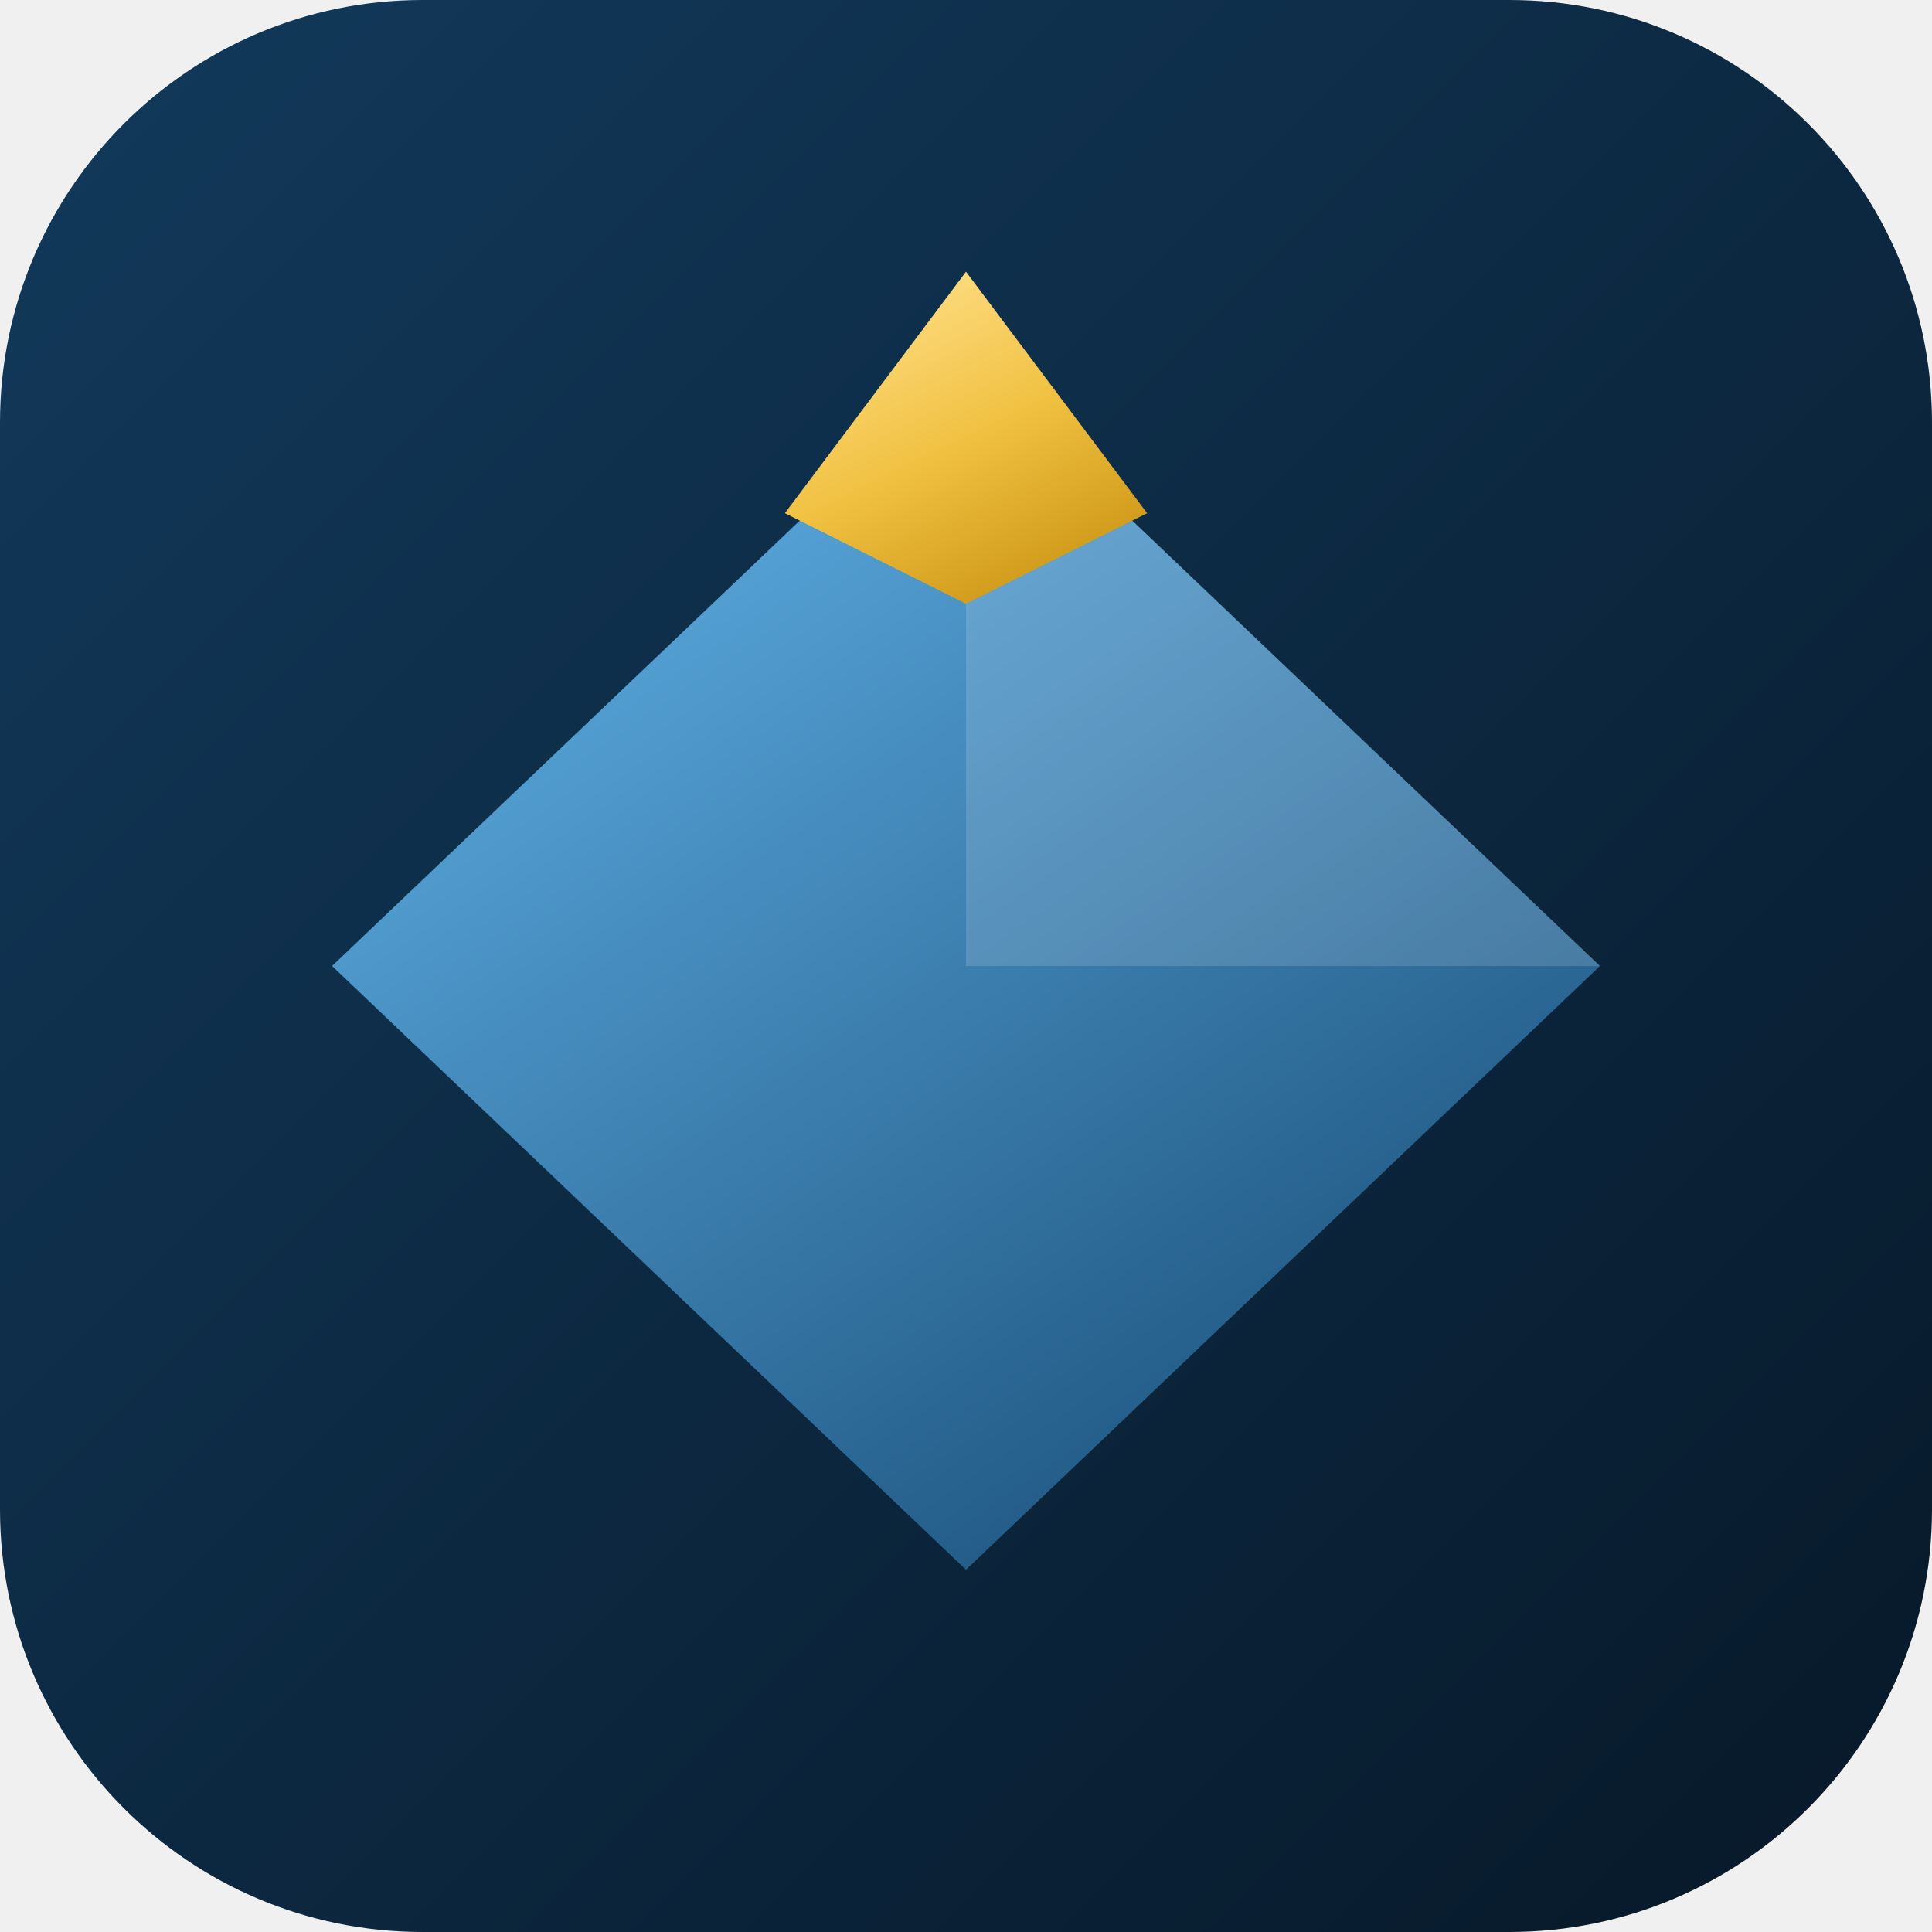
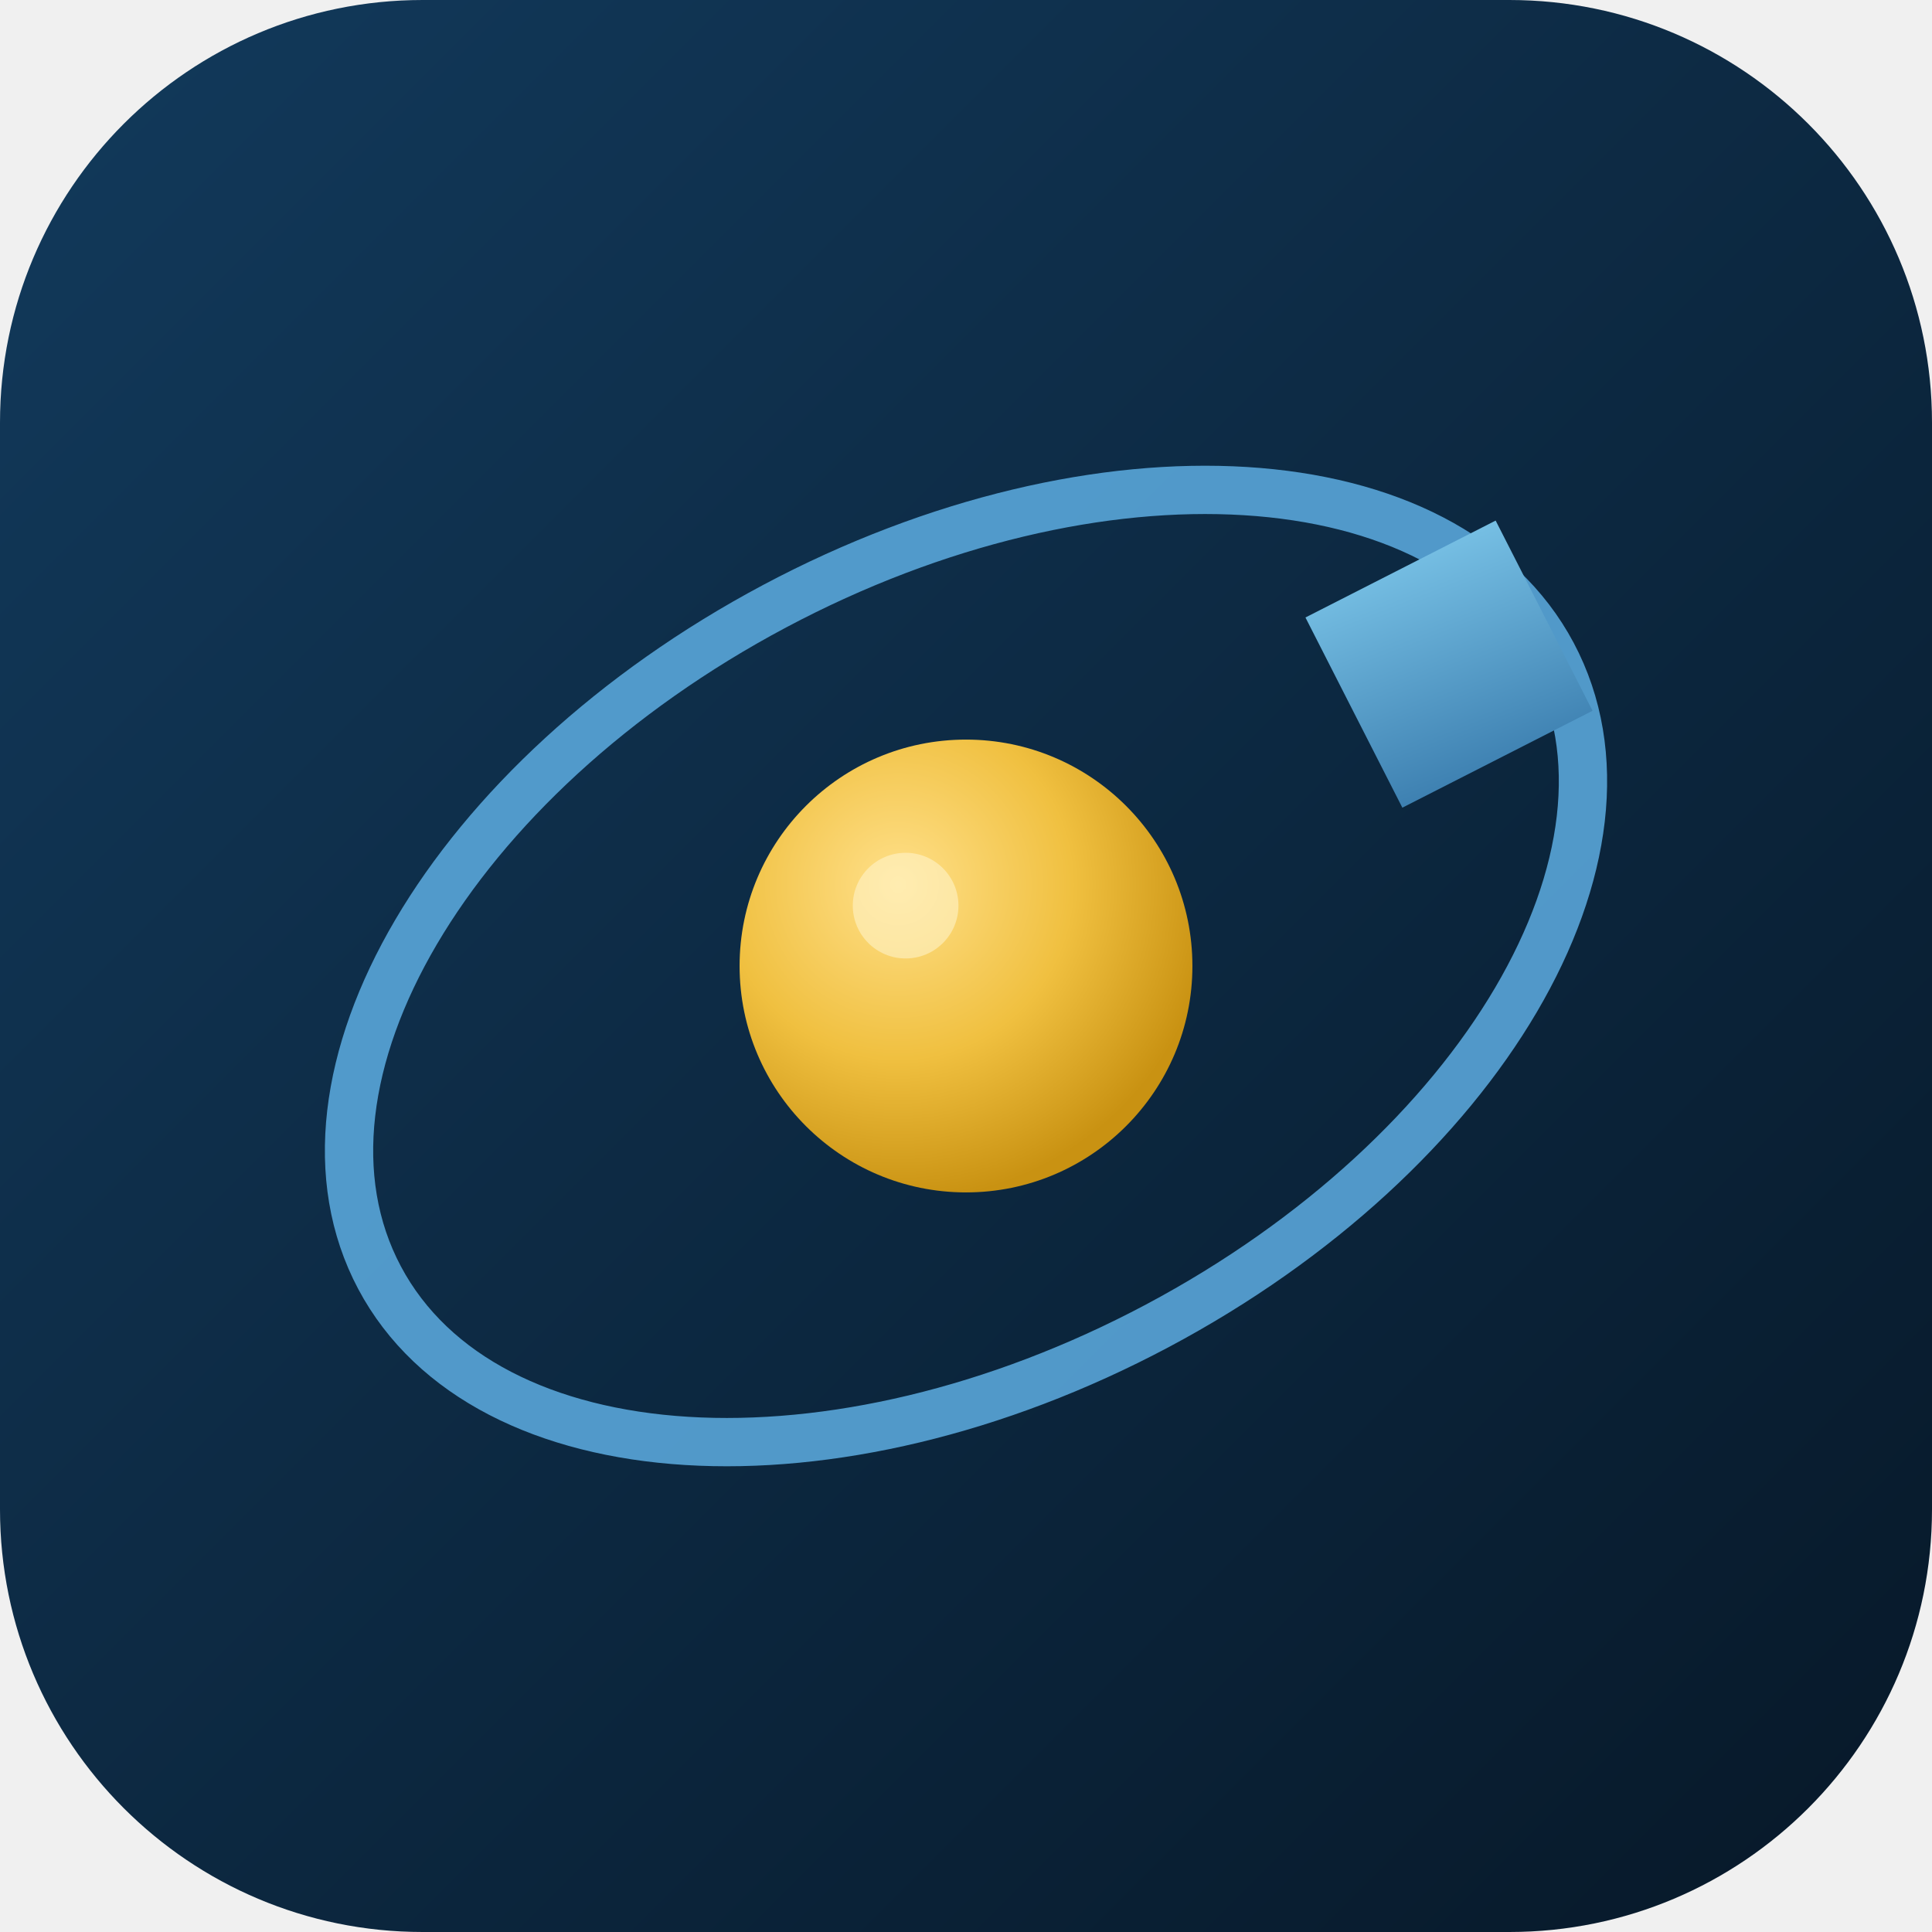
<svg xmlns="http://www.w3.org/2000/svg" viewBox="0 0 128 128" role="img" aria-label="JosspaTech">
  <defs>
-     <linearGradient id="a-bg" x1="0" y1="0" x2="1" y2="1">
+     <linearGradient id="bg" x1="0" y1="0" x2="1" y2="1">
      <stop offset="0%" stop-color="#123A5C" />
      <stop offset="100%" stop-color="#071828" />
    </linearGradient>
-     <linearGradient id="a-body" x1="0.2" y1="0.05" x2="0.85" y2="0.95">
-       <stop offset="0%" stop-color="#5DADE2" />
-       <stop offset="100%" stop-color="#1A4F7A" />
-     </linearGradient>
-     <linearGradient id="a-gold" x1="0.25" y1="0" x2="0.8" y2="1">
+     <radialGradient id="sun" cx="0.35" cy="0.32" r="0.7">
      <stop offset="0%" stop-color="#FFE08A" />
-       <stop offset="50%" stop-color="#F0C040" />
+       <stop offset="55%" stop-color="#F0C040" />
      <stop offset="100%" stop-color="#C99212" />
+     </radialGradient>
+     <linearGradient id="body" x1="0.2" y1="0.1" x2="0.9" y2="0.95">
+       <stop offset="0%" stop-color="#7EC8EB" />
+       <stop offset="100%" stop-color="#2E6FA3" />
    </linearGradient>
  </defs>
-   <rect width="128" height="128" rx="28" fill="url(#a-bg)" />
-   <polygon points="64,24 106,64 64,104 22,64" fill="url(#a-body)" />
-   <polygon points="64,24 106,64 64,64" fill="#FFFFFF" opacity="0.14" />
-   <polygon points="64,18 76,34 64,40 52,34" fill="url(#a-gold)" />
+   <rect width="128" height="128" rx="28" fill="url(#bg)" />
+   <ellipse cx="64" cy="64" rx="44" ry="27" fill="none" stroke="#5DADE2" stroke-width="3.2" opacity="0.85" transform="rotate(-28 64 64)" />
+   <g transform="translate(96 44) rotate(18)">
+     <polygon points="0,-10 10,0 0,10 -10,0" fill="url(#body)" />
+   </g>
+   <circle cx="64" cy="64" r="15" fill="url(#sun)" />
+   <circle cx="60" cy="60" r="3.5" fill="#FFF6D0" opacity="0.55" />
</svg>
